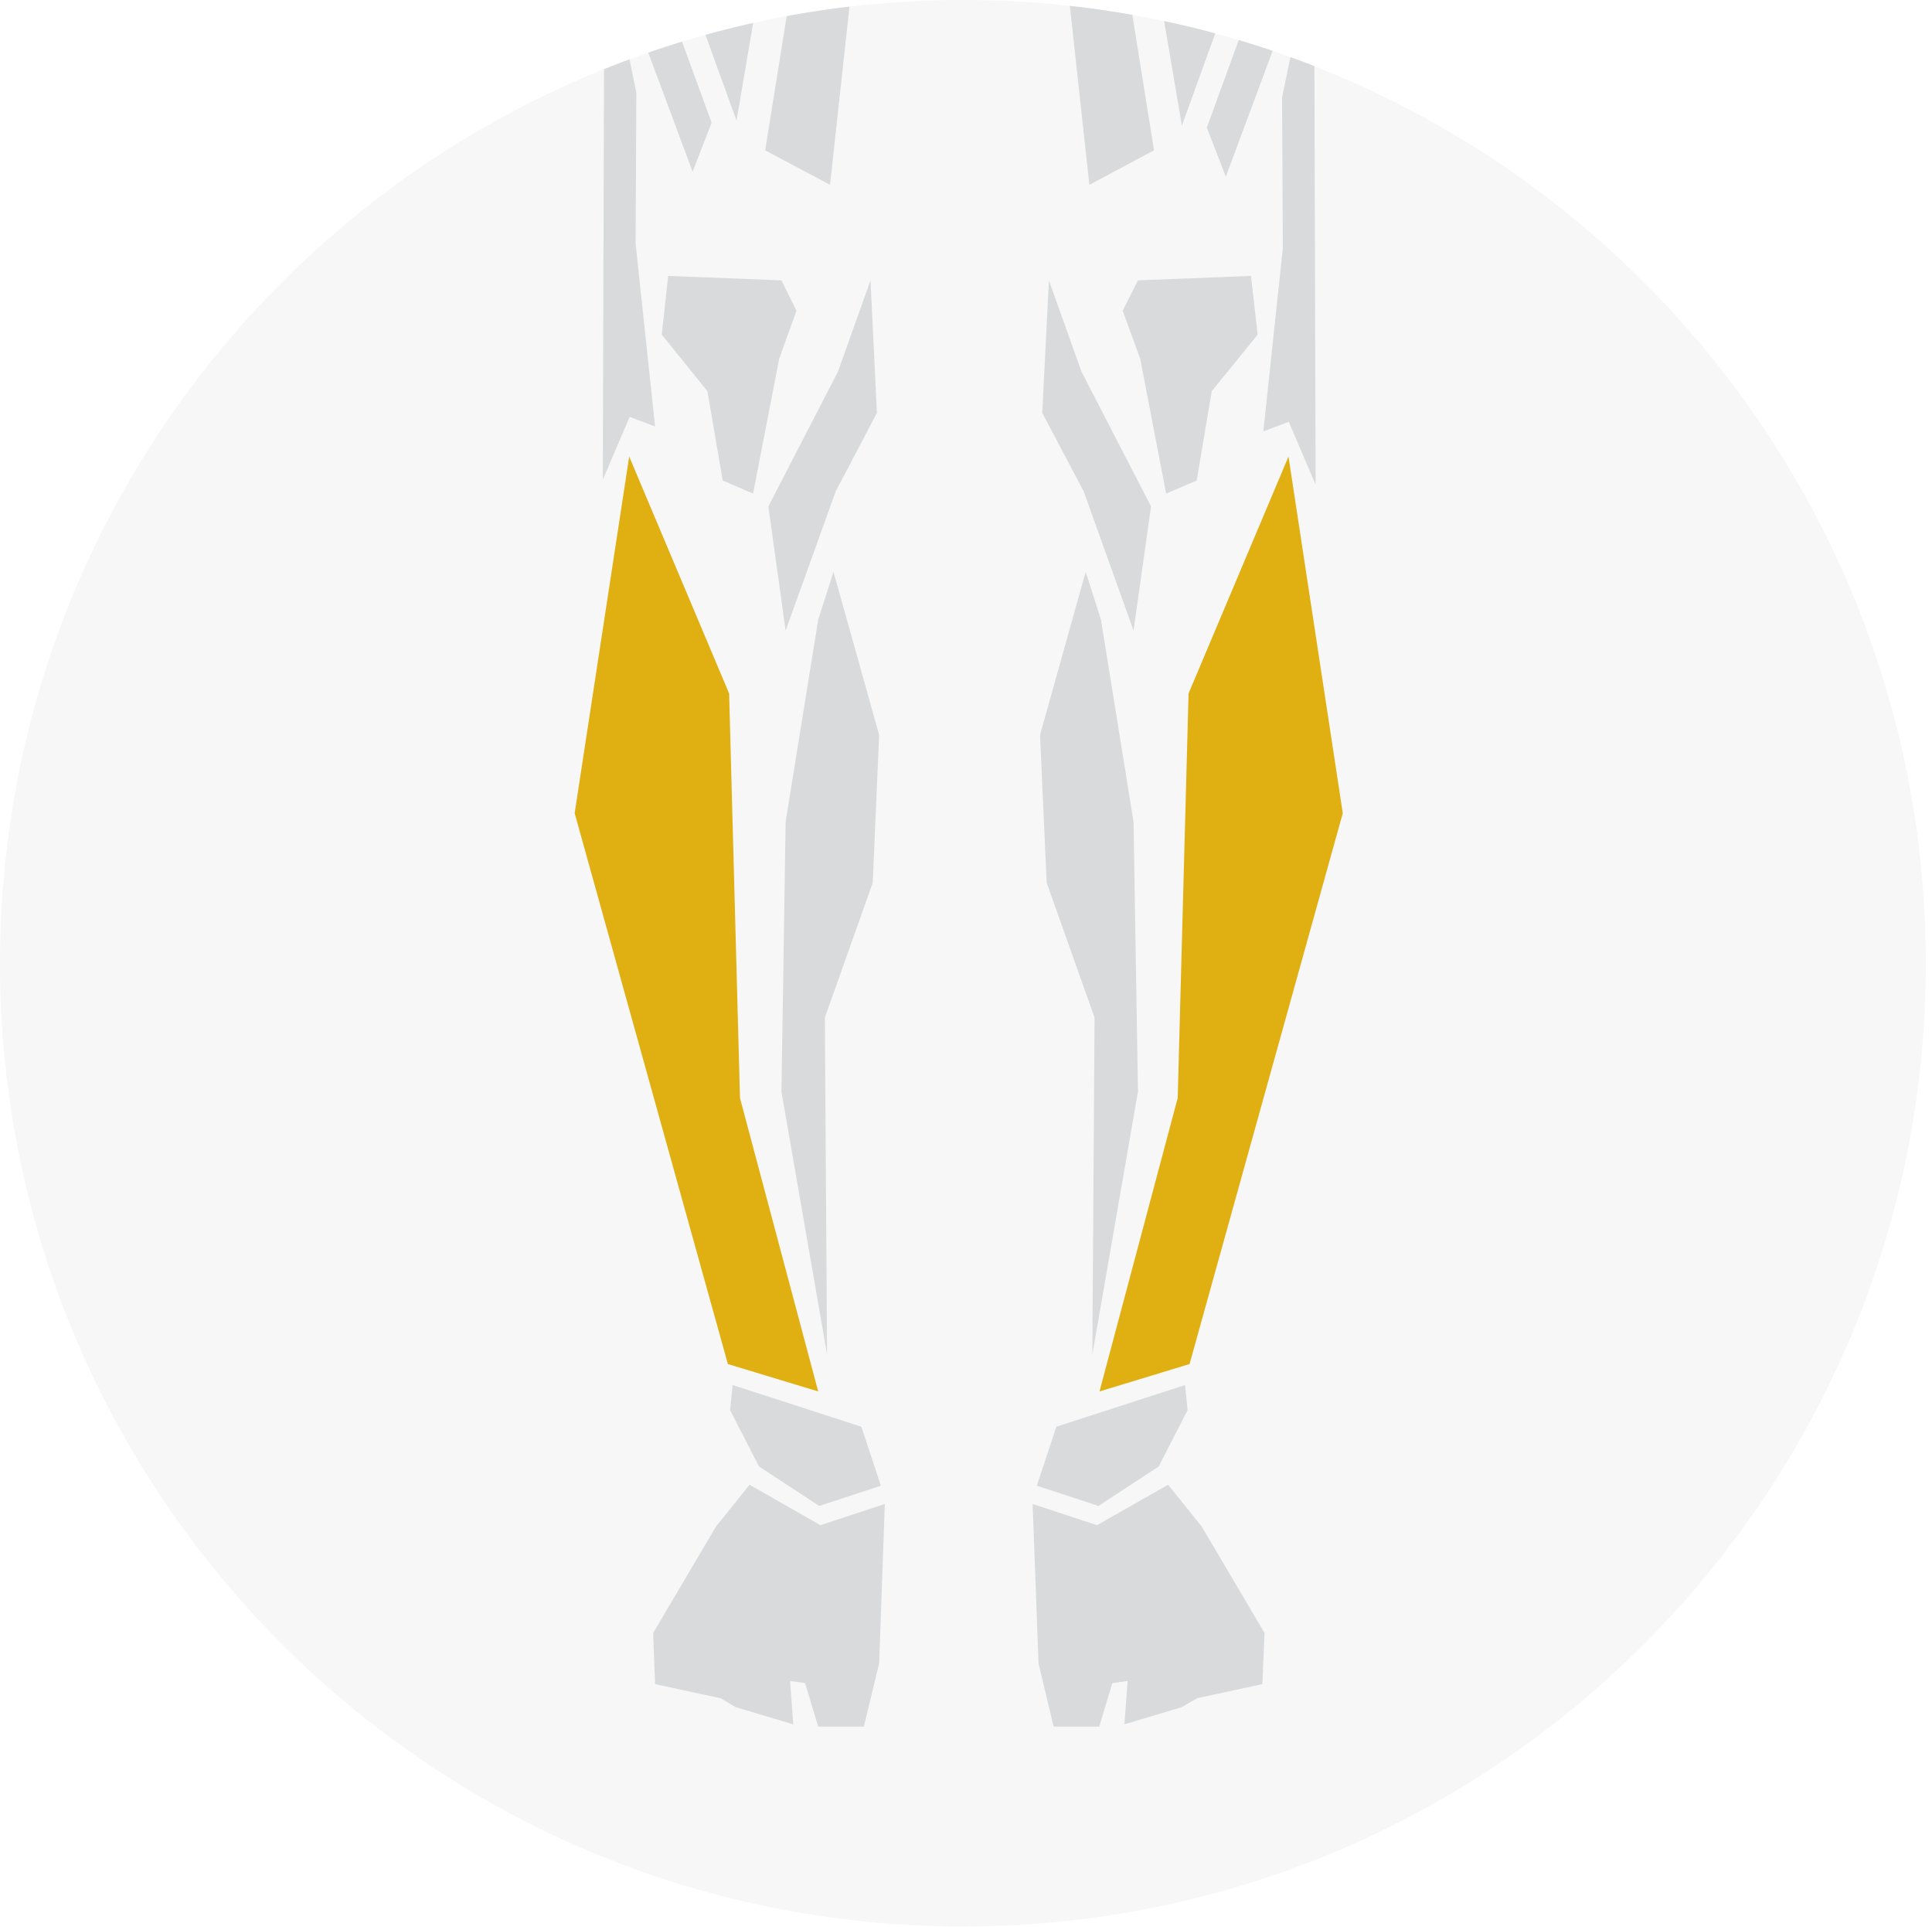
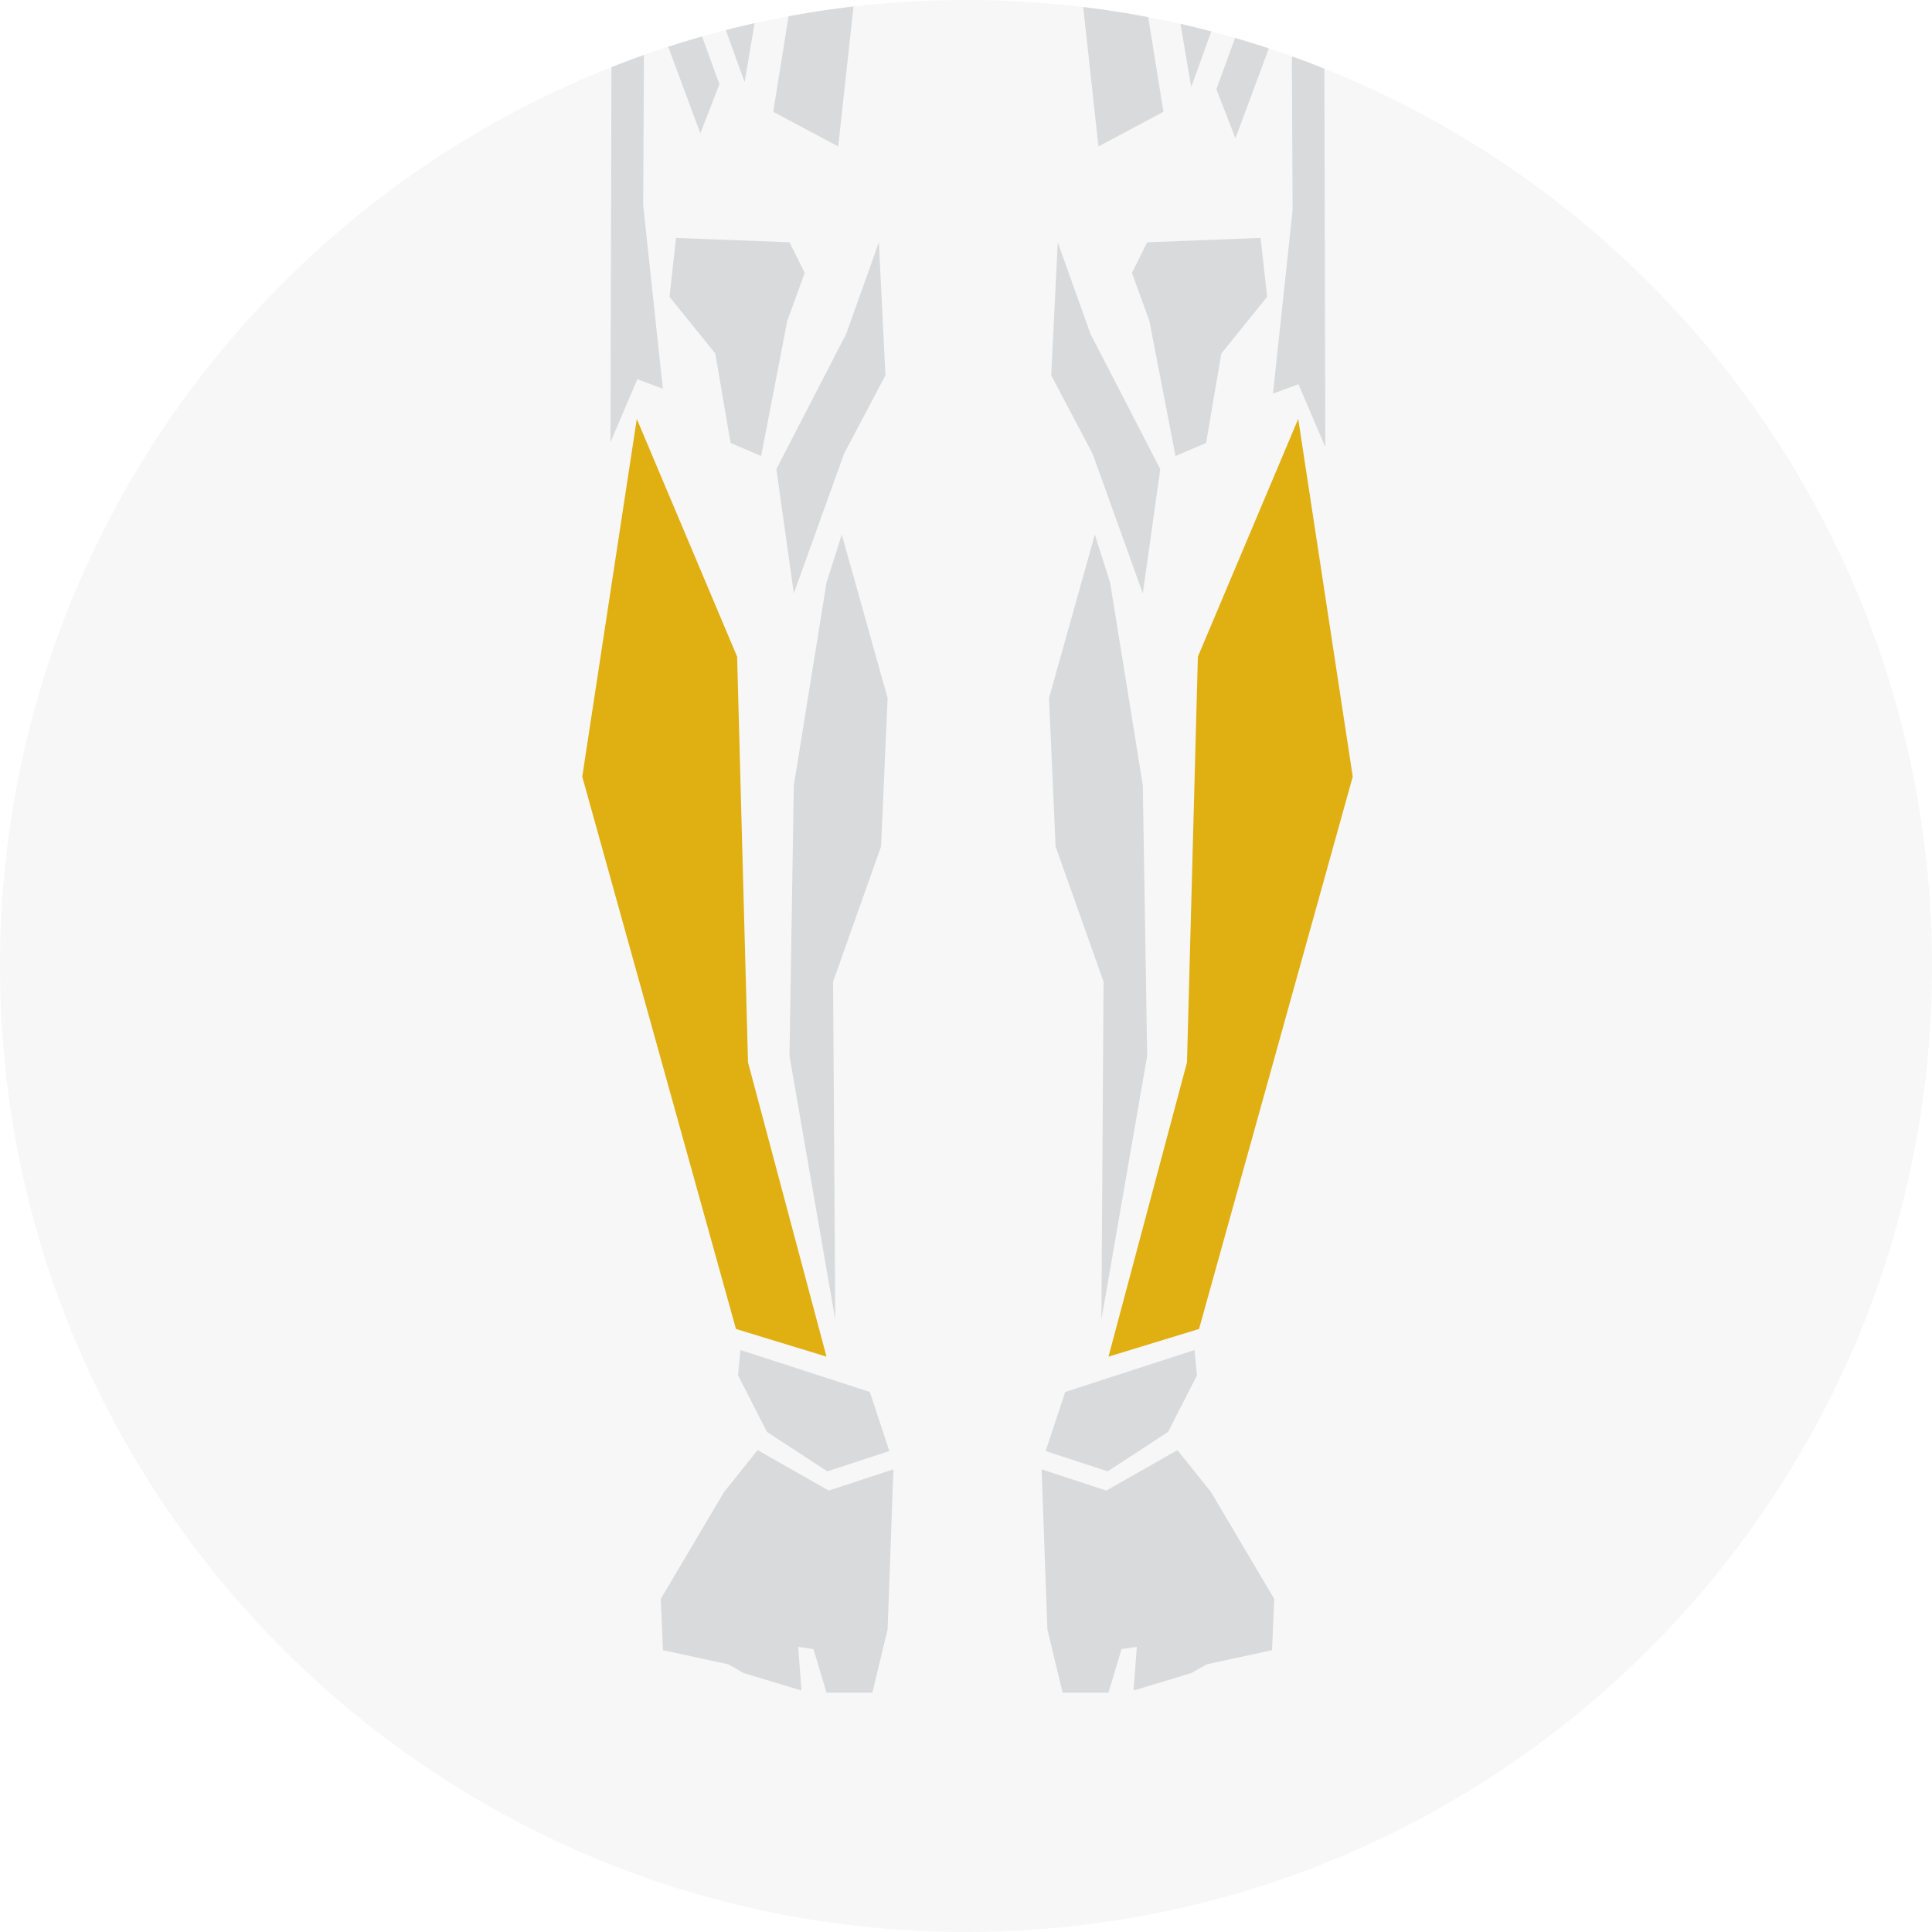
- <svg xmlns="http://www.w3.org/2000/svg" xmlns:xlink="http://www.w3.org/1999/xlink" version="1.1" id="Layer_1" x="0px" y="0px" viewBox="0 0 783 780.6" style="enable-background:new 0 0 783 780.6;" xml:space="preserve">
-   <style type="text/css">
- 	.st0{clip-path:url(#SVGID_2_);fill:#F7F7F7;}
- 	.st1{clip-path:url(#SVGID_4_);}
- 	.st2{fill:#D9DADB;}
- 	.st3{clip-path:url(#SVGID_6_);fill:#D9DADB;}
- 	.st4{clip-path:url(#SVGID_8_);fill:#D9DADB;}
- 	.st5{clip-path:url(#SVGID_10_);fill:#D9DADB;}
- 	.st6{clip-path:url(#SVGID_12_);fill:#D9DADB;}
- 	.st7{clip-path:url(#SVGID_14_);fill:#E0AF12;}
- 	.st8{clip-path:url(#SVGID_16_);fill:#E0AF12;}
- 	.st9{clip-path:url(#SVGID_18_);fill:#D9DADB;}
- 	.st10{clip-path:url(#SVGID_20_);fill:#D9DADB;}
- 	.st11{clip-path:url(#SVGID_22_);fill:#D9DADB;}
- 	.st12{clip-path:url(#SVGID_24_);fill:#D9DADB;}
- 	.st13{clip-path:url(#SVGID_26_);fill:#D9DADB;}
- 	.st14{clip-path:url(#SVGID_28_);fill:#D9DADB;}
- 	.st15{clip-path:url(#SVGID_30_);fill:#D9DADB;}
- 	.st16{clip-path:url(#SVGID_32_);fill:#D9DADB;}
- 	.st17{clip-path:url(#SVGID_34_);fill:#D9DADB;}
- 	.st18{clip-path:url(#SVGID_36_);fill:#D9DADB;}
- 	.st19{clip-path:url(#SVGID_38_);fill:#D9DADB;}
- 	.st20{clip-path:url(#SVGID_40_);fill:#D9DADB;}
- 	.st21{clip-path:url(#SVGID_42_);fill:#D9DADB;}
- 	.st22{clip-path:url(#SVGID_44_);fill:#D9DADB;}
- 	.st23{clip-path:url(#SVGID_46_);fill:#D9DADB;}
- 	.st24{clip-path:url(#SVGID_48_);fill:#D9DADB;}
- 	.st25{clip-path:url(#SVGID_50_);fill:#D9DADB;}
- 	.st26{clip-path:url(#SVGID_52_);fill:#D9DADB;}
- 	.st27{clip-path:url(#SVGID_54_);fill:#D9DADB;}
- 	.st28{clip-path:url(#SVGID_56_);fill:#D9DADB;}
- 	.st29{clip-path:url(#SVGID_58_);}
- </style>
-   <g id="Front_Right_Shin">
-     <g>
-       <g>
-         <g>
-           <defs>
-             <circle id="SVGID_1_" cx="390.3" cy="390.3" r="390.3" />
-           </defs>
-           <clipPath id="SVGID_2_">
-             <use xlink:href="#SVGID_1_" style="overflow:visible;" />
-           </clipPath>
-           <circle class="st0" cx="390.2" cy="390.3" r="390.3" />
-         </g>
-       </g>
-       <g>
-         <g>
-           <defs>
-             <circle id="SVGID_3_" cx="390.3" cy="390.3" r="390.3" />
-           </defs>
-           <clipPath id="SVGID_4_">
-             <use xlink:href="#SVGID_3_" style="overflow:visible;" />
-           </clipPath>
-           <g class="st1">
-             <polygon class="st2" points="338.5,-988.8 370.4,-940.4 386.2,-884.8 349.4,-914.2 334.6,-966.6      " />
-             <polygon class="st2" points="323.2,-953.5 331,-916.8 284.7,-905.4 254.9,-915.9      " />
-             <polygon class="st2" points="293.4,-892.3 256.7,-826.6 216.4,-806.5 240.9,-787.3 260.2,-731.2 304.8,-712.9 375.9,-748        358.2,-886.2      " />
-             <path class="st2" d="M221.2-648c0.5-0.4,1.1-0.7,1.6-1l14.6-108.5l-28-40.3l-28.9,42l-24.5,147l2.2,19.7       C178-609.9,198.6-630,221.2-648z" />
-             <path class="st2" d="M161.9-573.5c-0.5,0.6-1.1,1-1.7,1.3l3.7,32.6l51.6-55.1l4.8-35.6C199.5-612.7,180.4-593.5,161.9-573.5z" />
-             <polygon class="st2" points="167.4,-523.8 95.5,-329.7 118.4,-324.4 194.5,-480.9 208.5,-568.4      " />
-             <polygon class="st2" points="146.4,-599.1 156.9,-524.7 88.4,-342 77.8,-349 104.3,-490      " />
-             <polygon class="st2" points="166.5,-762.7 153.4,-622.7 144.6,-726.9      " />
-             <polygon class="st2" points="473.2,-1100.8 473.2,-1152.3 446.1,-1199.2 388,-1218 329.9,-1199.2 302.7,-1152.3 302.7,-1100.8        289.6,-1098 295.2,-1053 316.8,-1045.6 340.2,-996.8 388.2,-976.3 435.8,-996.8 459.2,-1045.6 480.7,-1053 486.3,-1098             " />
-             <polygon class="st2" points="65.6,-344.2 77,-316.9 110.5,-311.6 113.2,-262.2 95.5,-191.7 84.1,-192.6 95.2,-239.6        83.3,-239.9 64.7,-190 50.6,-191.7 68.1,-242.2 55.9,-244.5 32.1,-190.9 14.5,-192.6 38.7,-248.5 30.3,-253.4 0.4,-205.8        -14.6,-207.6 30.3,-293.1 25.9,-300.1 -16.4,-282.5 -19,-292.2 15.3,-323      " />
-             <polygon class="st2" points="454.7,-953.5 446.8,-916.8 493.2,-905.4 522.9,-915.9      " />
-             <polygon class="st2" points="484.4,-892.3 521.2,-826.6 561.4,-806.5 536.9,-787.3 517.7,-731.2 473.1,-712.9 401.9,-748        419.7,-886.2      " />
-             <path class="st2" d="M556.7-648c-0.5-0.4-1.1-0.7-1.6-1l-14.6-108.5l28-40.3l28.9,42l24.5,147l-2.2,19.7       C599.8-609.9,579.2-630,556.7-648z" />
-             <path class="st2" d="M616-573.5c0.5,0.6,1.1,1,1.7,1.3l-3.7,32.6l-51.6-55.1l-4.8-35.6C578.3-612.7,597.5-593.5,616-573.5z" />
-             <polygon class="st2" points="610.5,-523.8 682.4,-329.7 659.5,-324.4 583.3,-480.9 569.3,-568.4      " />
-             <polygon class="st2" points="631.5,-599.1 621,-524.7 689.4,-342 700,-349 673.6,-490      " />
-             <polygon class="st2" points="611.3,-762.7 624.5,-622.7 633.2,-726.9      " />
-             <polygon class="st2" points="712.3,-344.2 700.8,-316.9 667.3,-311.6 664.7,-262.2 682.3,-191.7 693.8,-192.6 682.6,-239.6        694.5,-239.9 713.2,-190 727.3,-191.7 709.7,-242.2 722,-244.5 745.8,-190.9 763.4,-192.6 739.2,-248.5 747.5,-253.4        777.5,-205.8 792.5,-207.6 747.5,-293.1 751.9,-300.1 794.2,-282.5 796.9,-292.2 762.5,-323      " />
-             <path class="st2" d="M539.2-911.6l16.1-8.7l50.4,55.7l0.3,21.2C606-843.3,540.2-911.1,539.2-911.6z" />
-             <path class="st2" d="M534.1-909.3c0,1.1,70.7,75.3,70.7,75.3L607-768l-24.5-42l-47.3-20.1l-33.3-61.3L534.1-909.3z" />
-             <path class="st2" d="M238.6-911.6l-16.1-8.7l-50.4,55.7l-0.3,21.2C171.9-843.3,237.6-911.1,238.6-911.6z" />
-             <path class="st2" d="M243.7-909.3c0,1.1-70.7,75.3-70.7,75.3l-2.1,65.9l24.5-42l47.3-20.1l33.3-61.3L243.7-909.3z" />
-             <polygon class="st2" points="438.5,-988.8 406.6,-940.4 390.8,-884.8 427.6,-914.2 440.4,-967.5      " />
-             <polygon class="st2" points="337.8,231.7 331.6,251.1 318.4,333 316.7,442.3 335.2,548.9 334.3,412.3 353.7,357.7 356.3,297.8             " />
-             <polygon class="st2" points="440,231.7 446.2,251.1 459.4,333 461.2,442.3 442.7,548.9 443.6,412.3 424.2,357.7 421.5,297.8             " />
-           </g>
-         </g>
-       </g>
-       <g>
-         <g>
-           <defs>
-             <circle id="SVGID_5_" cx="390.3" cy="390.3" r="390.3" />
-           </defs>
-           <clipPath id="SVGID_6_">
-             <use xlink:href="#SVGID_5_" style="overflow:visible;" />
-           </clipPath>
-           <polygon class="st3" points="358.6,609.4 356.3,674 350.1,699.6 331.6,699.6 326.3,682 320.2,681.1 321.5,698.7 298.1,691.7       292,688.1 265.5,682.4 264.7,661.7 290.2,618.5 303.8,601.6 332.5,618     " />
-         </g>
-       </g>
-       <g>
-         <g>
-           <defs>
-             <circle id="SVGID_7_" cx="390.3" cy="390.3" r="390.3" />
-           </defs>
-           <clipPath id="SVGID_8_">
-             <use xlink:href="#SVGID_7_" style="overflow:visible;" />
-           </clipPath>
-           <polygon class="st4" points="418.5,609.4 420.9,674 427,699.6 445.5,699.6 450.8,682 457,681.1 455.7,698.7 479,691.7       485.2,688.1 511.6,682.4 512.5,661.7 487,618.5 473.4,601.6 444.6,618     " />
-         </g>
-       </g>
-       <g>
-         <g>
-           <defs>
-             <circle id="SVGID_9_" cx="390.3" cy="390.3" r="390.3" />
-           </defs>
-           <clipPath id="SVGID_10_">
-             <use xlink:href="#SVGID_9_" style="overflow:visible;" />
-           </clipPath>
-           <polygon class="st5" points="296.9,561.2 295.9,571.4 307.6,594.2 332,610.2 357,602 349.1,578.1     " />
-         </g>
-       </g>
-       <g>
-         <g>
-           <defs>
-             <circle id="SVGID_11_" cx="390.3" cy="390.3" r="390.3" />
-           </defs>
-           <clipPath id="SVGID_12_">
-             <use xlink:href="#SVGID_11_" style="overflow:visible;" />
-           </clipPath>
-           <polygon class="st6" points="480.3,561.2 481.3,571.4 469.6,594.2 445.2,610.2 420.2,602 428.1,578.1     " />
-         </g>
-       </g>
-       <g>
-         <g>
-           <defs>
-             <circle id="SVGID_13_" cx="390.3" cy="390.3" r="390.3" />
-           </defs>
-           <clipPath id="SVGID_14_">
-             <use xlink:href="#SVGID_13_" style="overflow:visible;" />
-           </clipPath>
-           <polygon class="st7" points="295.5,281 299.9,444.9 331.6,563.8 295,552.7 232.9,329.5 255,185     " />
-         </g>
-       </g>
-       <g>
-         <g>
-           <defs>
-             <circle id="SVGID_15_" cx="390.3" cy="390.3" r="390.3" />
-           </defs>
-           <clipPath id="SVGID_16_">
-             <use xlink:href="#SVGID_15_" style="overflow:visible;" />
-           </clipPath>
-           <polygon class="st8" points="481.7,281 477.3,444.9 445.6,563.8 482.1,552.7 544.2,329.5 522.2,185     " />
-         </g>
-       </g>
-       <g>
-         <g>
-           <defs>
-             <circle id="SVGID_17_" cx="390.3" cy="390.3" r="390.3" />
-           </defs>
-           <clipPath id="SVGID_18_">
-             <use xlink:href="#SVGID_17_" style="overflow:visible;" />
-           </clipPath>
-           <polygon class="st9" points="270.8,111.8 268.2,135.6 286.7,158.5 292.9,194.7 305.2,200 315.8,145.3 322.8,125.9 316.7,113.6           " />
-         </g>
-       </g>
-       <g>
-         <g>
-           <defs>
-             <circle id="SVGID_19_" cx="390.3" cy="390.3" r="390.3" />
-           </defs>
-           <clipPath id="SVGID_20_">
-             <use xlink:href="#SVGID_19_" style="overflow:visible;" />
-           </clipPath>
-           <polygon class="st10" points="352.8,113.6 339.6,150.6 311.4,205.2 318.4,255.5 338.7,199.1 355.4,167.3     " />
-         </g>
-       </g>
-       <g>
-         <g>
-           <defs>
-             <circle id="SVGID_21_" cx="390.3" cy="390.3" r="390.3" />
-           </defs>
-           <clipPath id="SVGID_22_">
-             <use xlink:href="#SVGID_21_" style="overflow:visible;" />
-           </clipPath>
-           <polygon class="st11" points="507,111.8 509.7,135.6 491.1,158.5 485,194.7 472.6,200 462.1,145.3 455,125.9 461.2,113.6           " />
-         </g>
-       </g>
-       <g>
-         <g>
-           <defs>
-             <circle id="SVGID_23_" cx="390.3" cy="390.3" r="390.3" />
-           </defs>
-           <clipPath id="SVGID_24_">
-             <use xlink:href="#SVGID_23_" style="overflow:visible;" />
-           </clipPath>
-           <polygon class="st12" points="425.1,113.6 438.3,150.6 466.5,205.2 459.4,255.5 439.2,199.1 422.4,167.3     " />
-         </g>
-       </g>
-       <g>
-         <g>
-           <defs>
-             <circle id="SVGID_25_" cx="390.3" cy="390.3" r="390.3" />
-           </defs>
-           <clipPath id="SVGID_26_">
-             <use xlink:href="#SVGID_25_" style="overflow:visible;" />
-           </clipPath>
-           <polygon class="st13" points="252.1,-327.2 310.1,-199.7 323.2,-96.4 298.5,48.9 245,-99 241.7,-251.3 251.5,-327.1     " />
-         </g>
-       </g>
-       <g>
-         <g>
-           <defs>
-             <circle id="SVGID_27_" cx="390.3" cy="390.3" r="390.3" />
-           </defs>
-           <clipPath id="SVGID_28_">
-             <use xlink:href="#SVGID_27_" style="overflow:visible;" />
-           </clipPath>
-           <polygon class="st14" points="244.7,-54.8 237.3,-90.3 288.4,49.7 280.7,69.6 258,8.6     " />
-         </g>
-       </g>
-       <g>
-         <g>
-           <defs>
-             <circle id="SVGID_29_" cx="390.3" cy="390.3" r="390.3" />
-           </defs>
-           <clipPath id="SVGID_30_">
-             <use xlink:href="#SVGID_29_" style="overflow:visible;" />
-           </clipPath>
-           <polygon class="st15" points="325.9,-142.2 327.2,-138.9 353,-77.4 336.4,74.9 310.1,60.9 332.9,-80.9     " />
-         </g>
-       </g>
-       <g>
-         <g>
-           <defs>
-             <circle id="SVGID_31_" cx="390.3" cy="390.3" r="390.3" />
-           </defs>
-           <clipPath id="SVGID_32_">
-             <use xlink:href="#SVGID_31_" style="overflow:visible;" />
-           </clipPath>
-           <polygon class="st16" points="452,-142.2 450.6,-138.9 424.9,-77.4 441.5,74.9 467.7,60.9 445,-80.9     " />
-         </g>
-       </g>
-       <g>
-         <g>
-           <defs>
-             <circle id="SVGID_33_" cx="390.3" cy="390.3" r="390.3" />
-           </defs>
-           <clipPath id="SVGID_34_">
-             <use xlink:href="#SVGID_33_" style="overflow:visible;" />
-           </clipPath>
-           <polygon class="st17" points="525.4,-325.2 467.5,-197.7 454.3,-94.4 479,50.9 532.5,-97 535.8,-249.3 526,-325.1     " />
-         </g>
-       </g>
-       <g>
-         <g>
-           <defs>
-             <circle id="SVGID_35_" cx="390.3" cy="390.3" r="390.3" />
-           </defs>
-           <clipPath id="SVGID_36_">
-             <use xlink:href="#SVGID_35_" style="overflow:visible;" />
-           </clipPath>
-           <polygon class="st18" points="532.8,-52.8 540.2,-88.3 489.1,51.7 496.8,71.6 519.5,10.6     " />
-         </g>
-       </g>
-       <g>
-         <g>
-           <defs>
-             <circle id="SVGID_37_" cx="390.3" cy="390.3" r="390.3" />
-           </defs>
-           <clipPath id="SVGID_38_">
-             <use xlink:href="#SVGID_37_" style="overflow:visible;" />
-           </clipPath>
-           <polygon class="st19" points="237.1,-441.2 206.4,-329.1 221.5,-326.6 251.1,-333.3 291.3,-337 311.5,-361.8 301.6,-386.6       277,-393.9     " />
-         </g>
-       </g>
-       <g>
-         <g>
-           <defs>
-             <circle id="SVGID_39_" cx="390.3" cy="390.3" r="390.3" />
-           </defs>
-           <clipPath id="SVGID_40_">
-             <use xlink:href="#SVGID_39_" style="overflow:visible;" />
-           </clipPath>
-           <polygon class="st20" points="540.4,-439.2 571.1,-327.1 556.1,-324.6 526.4,-331.3 486.2,-335 466,-359.8 475.9,-384.6       500.5,-391.9     " />
-         </g>
-       </g>
-       <g>
-         <g>
-           <defs>
-             <circle id="SVGID_41_" cx="390.3" cy="390.3" r="390.3" />
-           </defs>
-           <clipPath id="SVGID_42_">
-             <use xlink:href="#SVGID_41_" style="overflow:visible;" />
-           </clipPath>
-           <polygon class="st21" points="294.2,-331.2 261.4,-328.4 319.4,-213.9 358.9,-91.4 354.8,-176.3     " />
-         </g>
-       </g>
-       <g>
-         <g>
-           <defs>
-             <circle id="SVGID_43_" cx="390.3" cy="390.3" r="390.3" />
-           </defs>
-           <clipPath id="SVGID_44_">
-             <use xlink:href="#SVGID_43_" style="overflow:visible;" />
-           </clipPath>
-           <polygon class="st22" points="358.3,-306.5 358.8,-307.1 355.7,-315.1 317.3,-357.1 304.3,-338.9 328.6,-276.3     " />
-         </g>
-       </g>
-       <g>
-         <g>
-           <defs>
-             <circle id="SVGID_45_" cx="390.3" cy="390.3" r="390.3" />
-           </defs>
-           <clipPath id="SVGID_46_">
-             <use xlink:href="#SVGID_45_" style="overflow:visible;" />
-           </clipPath>
-           <polygon class="st23" points="333.4,-263.7 360.6,-193.8 369.6,-279.6 364.3,-293.2     " />
-         </g>
-       </g>
-       <g>
-         <g>
-           <defs>
-             <circle id="SVGID_47_" cx="390.3" cy="390.3" r="390.3" />
-           </defs>
-           <clipPath id="SVGID_48_">
-             <use xlink:href="#SVGID_47_" style="overflow:visible;" />
-           </clipPath>
-           <polygon class="st24" points="444.4,-263.7 417.3,-193.8 408.2,-279.6 413.6,-293.2     " />
-         </g>
-       </g>
-       <g>
-         <g>
-           <defs>
-             <circle id="SVGID_49_" cx="390.3" cy="390.3" r="390.3" />
-           </defs>
-           <clipPath id="SVGID_50_">
-             <use xlink:href="#SVGID_49_" style="overflow:visible;" />
-           </clipPath>
-           <polygon class="st25" points="483.3,-329.2 516.1,-326.4 458.1,-211.9 418.6,-89.4 422.7,-174.3     " />
-         </g>
-       </g>
-       <g>
-         <g>
-           <defs>
-             <circle id="SVGID_51_" cx="390.3" cy="390.3" r="390.3" />
-           </defs>
-           <clipPath id="SVGID_52_">
-             <use xlink:href="#SVGID_51_" style="overflow:visible;" />
-           </clipPath>
-           <polygon class="st26" points="419.2,-304.5 418.7,-305.1 421.9,-313.1 460.2,-355.1 473.2,-336.9 448.9,-274.3     " />
-         </g>
-       </g>
-       <g>
-         <g>
-           <defs>
-             <circle id="SVGID_53_" cx="390.3" cy="390.3" r="390.3" />
-           </defs>
-           <clipPath id="SVGID_54_">
-             <use xlink:href="#SVGID_53_" style="overflow:visible;" />
-           </clipPath>
-           <polygon class="st27" points="220,-318.2 240.2,-324.4 232.5,-259 231.3,-91.4 257.9,37.5 257.6,98.7 265.5,172.8 255.2,168.9       244.3,194.4 244.8,23.4 219.5,-91.4 202.5,-321.6     " />
-         </g>
-       </g>
-       <g>
-         <g>
-           <defs>
-             <circle id="SVGID_55_" cx="390.3" cy="390.3" r="390.3" />
-           </defs>
-           <clipPath id="SVGID_56_">
-             <use xlink:href="#SVGID_55_" style="overflow:visible;" />
-           </clipPath>
-           <polygon class="st28" points="557.5,-316.2 537.3,-322.4 545,-257 546.2,-89.4 519.6,39.5 519.9,100.7 512,174.8 522.3,170.9       533.2,196.4 532.7,25.4 558,-89.4 575,-319.6     " />
-         </g>
-       </g>
-       <g>
-         <g>
-           <defs>
-             <circle id="SVGID_57_" cx="390.3" cy="390.3" r="390.3" />
-           </defs>
-           <clipPath id="SVGID_58_">
-             <use xlink:href="#SVGID_57_" style="overflow:visible;" />
-           </clipPath>
-           <g class="st29">
-             <polygon class="st2" points="274.7,-665.1 302.2,-649.8 299,-686      " />
-             <polygon class="st2" points="297,-699.8 244.4,-721.6 264.2,-668.3      " />
-             <polygon class="st2" points="264.5,-663 300.4,-641.1 306.5,-597.3 271.5,-620.1      " />
-             <polygon class="st2" points="273.3,-609.6 304.8,-587.7 309.2,-543.1 274.2,-571.1      " />
-             <polygon class="st2" points="308.3,-519.3 269.8,-548.2 266.4,-509.4 239.1,-459.2 281.2,-401.3 303,-397.8 310.9,-480.1             " />
-             <polygon class="st2" points="503.2,-665.1 475.7,-649.8 478.8,-686      " />
-             <polygon class="st2" points="480.8,-699.8 533.4,-721.6 513.6,-668.3      " />
-             <polygon class="st2" points="513.3,-663 477.4,-641.1 471.3,-597.3 506.3,-620.1      " />
-             <polygon class="st2" points="504.6,-609.6 473.1,-587.7 468.7,-543.1 503.7,-571.1      " />
-             <polygon class="st2" points="469.6,-519.3 508.1,-548.2 511.4,-509.4 538.7,-459.2 496.7,-401.3 474.8,-397.8 466.9,-480.1             " />
-             <g>
-               <polygon class="st2" points="315.8,-700.4 381.9,-730.2 379.9,-681.9 320.4,-651.5       " />
-               <polygon class="st2" points="326.3,-639.6 327.7,-605.3 376.6,-615.8 379.2,-662.8       " />
-               <polygon class="st2" points="384.5,-303.2 371.6,-428.3 371.3,-509.8 324.9,-532.6 319.7,-383.8       " />
-               <polygon class="st2" points="329.7,-588.7 329,-546.4 375.9,-533.9 376.6,-600       " />
-               <polygon class="st2" points="462.1,-700.4 396,-730.2 398,-681.9 457.4,-651.5       " />
-               <polygon class="st2" points="451.5,-639.6 450.2,-605.3 401.3,-615.8 398.6,-662.8       " />
-               <polygon class="st2" points="393.3,-303.2 406.2,-428.3 406.5,-509.8 452.9,-532.6 458.2,-383.8       " />
-               <polygon class="st2" points="448.2,-588.7 448.8,-546.4 401.9,-533.9 401.3,-600       " />
-             </g>
-           </g>
-         </g>
-       </g>
+ <svg xmlns="http://www.w3.org/2000/svg" viewBox="0 0 874.68 874.68">
+   <defs>
+     <style>.cls-1{fill:none;}.cls-2{clip-path:url(#clip-path);}.cls-3{fill:#f7f7f7;}.cls-4{fill:#d9dadb;}.cls-5{fill:#e0af12;}</style>
+     <clipPath id="clip-path">
+       <circle class="cls-1" cx="437.34" cy="437.34" r="437.34" />
+     </clipPath>
+   </defs>
+   <g id="Front_Left_Shin" data-name="Front Left Shin">
+     <g class="cls-2">
+       <circle class="cls-3" cx="437.34" cy="437.34" r="437.34" />
+       <polygon class="cls-4" points="381.11 242.01 374.2 263.73 359.39 355.56 357.42 478 378.15 597.48 377.16 444.43 398.89 383.21 401.85 316.07 381.11 242.01" />
+       <polygon class="cls-4" points="495.67 242.01 502.58 263.73 517.39 355.56 519.37 478 498.63 597.48 499.62 444.43 477.89 383.21 474.93 316.07 495.67 242.01" />
+       <polygon class="cls-4" points="404.47 665.21 401.85 737.7 394.94 766.33 374.2 766.33 368.28 746.59 361.37 745.6 362.85 765.35 336.68 757.45 329.77 753.5 300.14 747.08 299.16 723.87 327.79 675.49 342.98 656.51 375.2 674.84 404.47 665.21" />
+       <polygon class="cls-4" points="471.57 665.21 474.19 737.7 481.1 766.33 501.84 766.33 507.76 746.59 514.67 745.6 513.19 765.35 539.36 757.45 546.27 753.5 575.9 747.08 576.88 723.87 548.25 675.49 533.06 656.51 500.84 674.84 471.57 665.21" />
+       <polygon class="cls-4" points="335.24 611.2 334.12 622.63 347.23 648.28 374.56 666.13 402.63 656.93 393.8 630.19 335.24 611.2" />
+       <polygon class="cls-4" points="540.8 611.2 541.92 622.63 528.81 648.28 501.49 666.13 473.41 656.93 482.24 630.19 540.8 611.2" />
+       <polygon class="cls-5" points="333.72 297.3 338.65 480.97 374.18 614.19 333.2 601.67 263.61 351.61 288.3 189.67 333.72 297.3" />
+       <polygon class="cls-5" points="542.32 297.3 537.39 480.97 501.86 614.19 542.84 601.67 612.43 351.61 587.75 189.67 542.32 297.3" />
+       <polygon class="cls-4" points="306.07 107.72 303.11 134.38 323.84 160.05 330.75 200.54 344.58 206.46 356.43 145.24 364.33 123.52 357.42 109.69 306.07 107.72" />
+       <polygon class="cls-4" points="397.9 109.69 383.09 151.16 351.49 212.38 359.39 268.67 382.1 205.47 400.86 169.93 397.9 109.69" />
+       <polygon class="cls-4" points="570.71 107.72 573.67 134.38 552.94 160.05 546.03 200.54 532.2 206.46 520.35 145.24 512.46 123.52 519.37 109.69 570.71 107.72" />
+       <polygon class="cls-4" points="478.88 109.69 493.69 151.16 525.29 212.38 517.39 268.67 494.68 205.47 475.92 169.93 478.88 109.69" />
+       <polygon class="cls-4" points="285.11 -384.25 350.02 -241.36 364.77 -125.64 337.11 37.16 277.15 -128.58 273.46 -299.22 284.36 -384.15 285.11 -384.25" />
+       <polygon class="cls-4" points="276.82 -79.02 268.52 -118.77 325.71 38.14 317.08 60.36 291.66 -8 276.82 -79.02" />
+       <polygon class="cls-4" points="367.72 -176.91 369.26 -173.24 398.12 -104.34 379.49 66.3 350.07 50.61 375.56 -108.26 367.72 -176.91" />
+       <polygon class="cls-4" points="509.06 -176.91 507.52 -173.24 478.66 -104.34 497.3 66.3 526.72 50.61 501.22 -108.26 509.06 -176.91" />
+       <polygon class="cls-4" points="591.29 -382.01 526.39 -239.12 511.63 -123.4 539.3 39.4 599.25 -126.34 602.94 -296.98 592.05 -381.9 591.29 -382.01" />
+       <polygon class="cls-4" points="599.58 -76.78 607.88 -116.53 550.7 40.38 559.32 62.6 584.75 -5.76 599.58 -76.78" />
+       <polygon class="cls-4" points="249.15 -374.19 271.75 -381.06 263.17 -307.84 261.8 -120.03 291.53 24.48 291.2 92.98 300.09 175.98 288.55 171.69 276.38 200.21 276.87 8.67 248.56 -120.03 229.52 -377.96 249.15 -374.19" />
+       <polygon class="cls-4" points="627.26 -371.95 604.66 -378.81 613.23 -305.6 614.61 -117.79 584.87 26.72 585.2 95.22 576.31 178.22 587.85 173.94 600.02 202.45 599.53 10.91 627.85 -117.79 646.89 -375.72 627.26 -371.95" />
    </g>
  </g>
-   <g id="Layer_1_1_">
- </g>
</svg>
